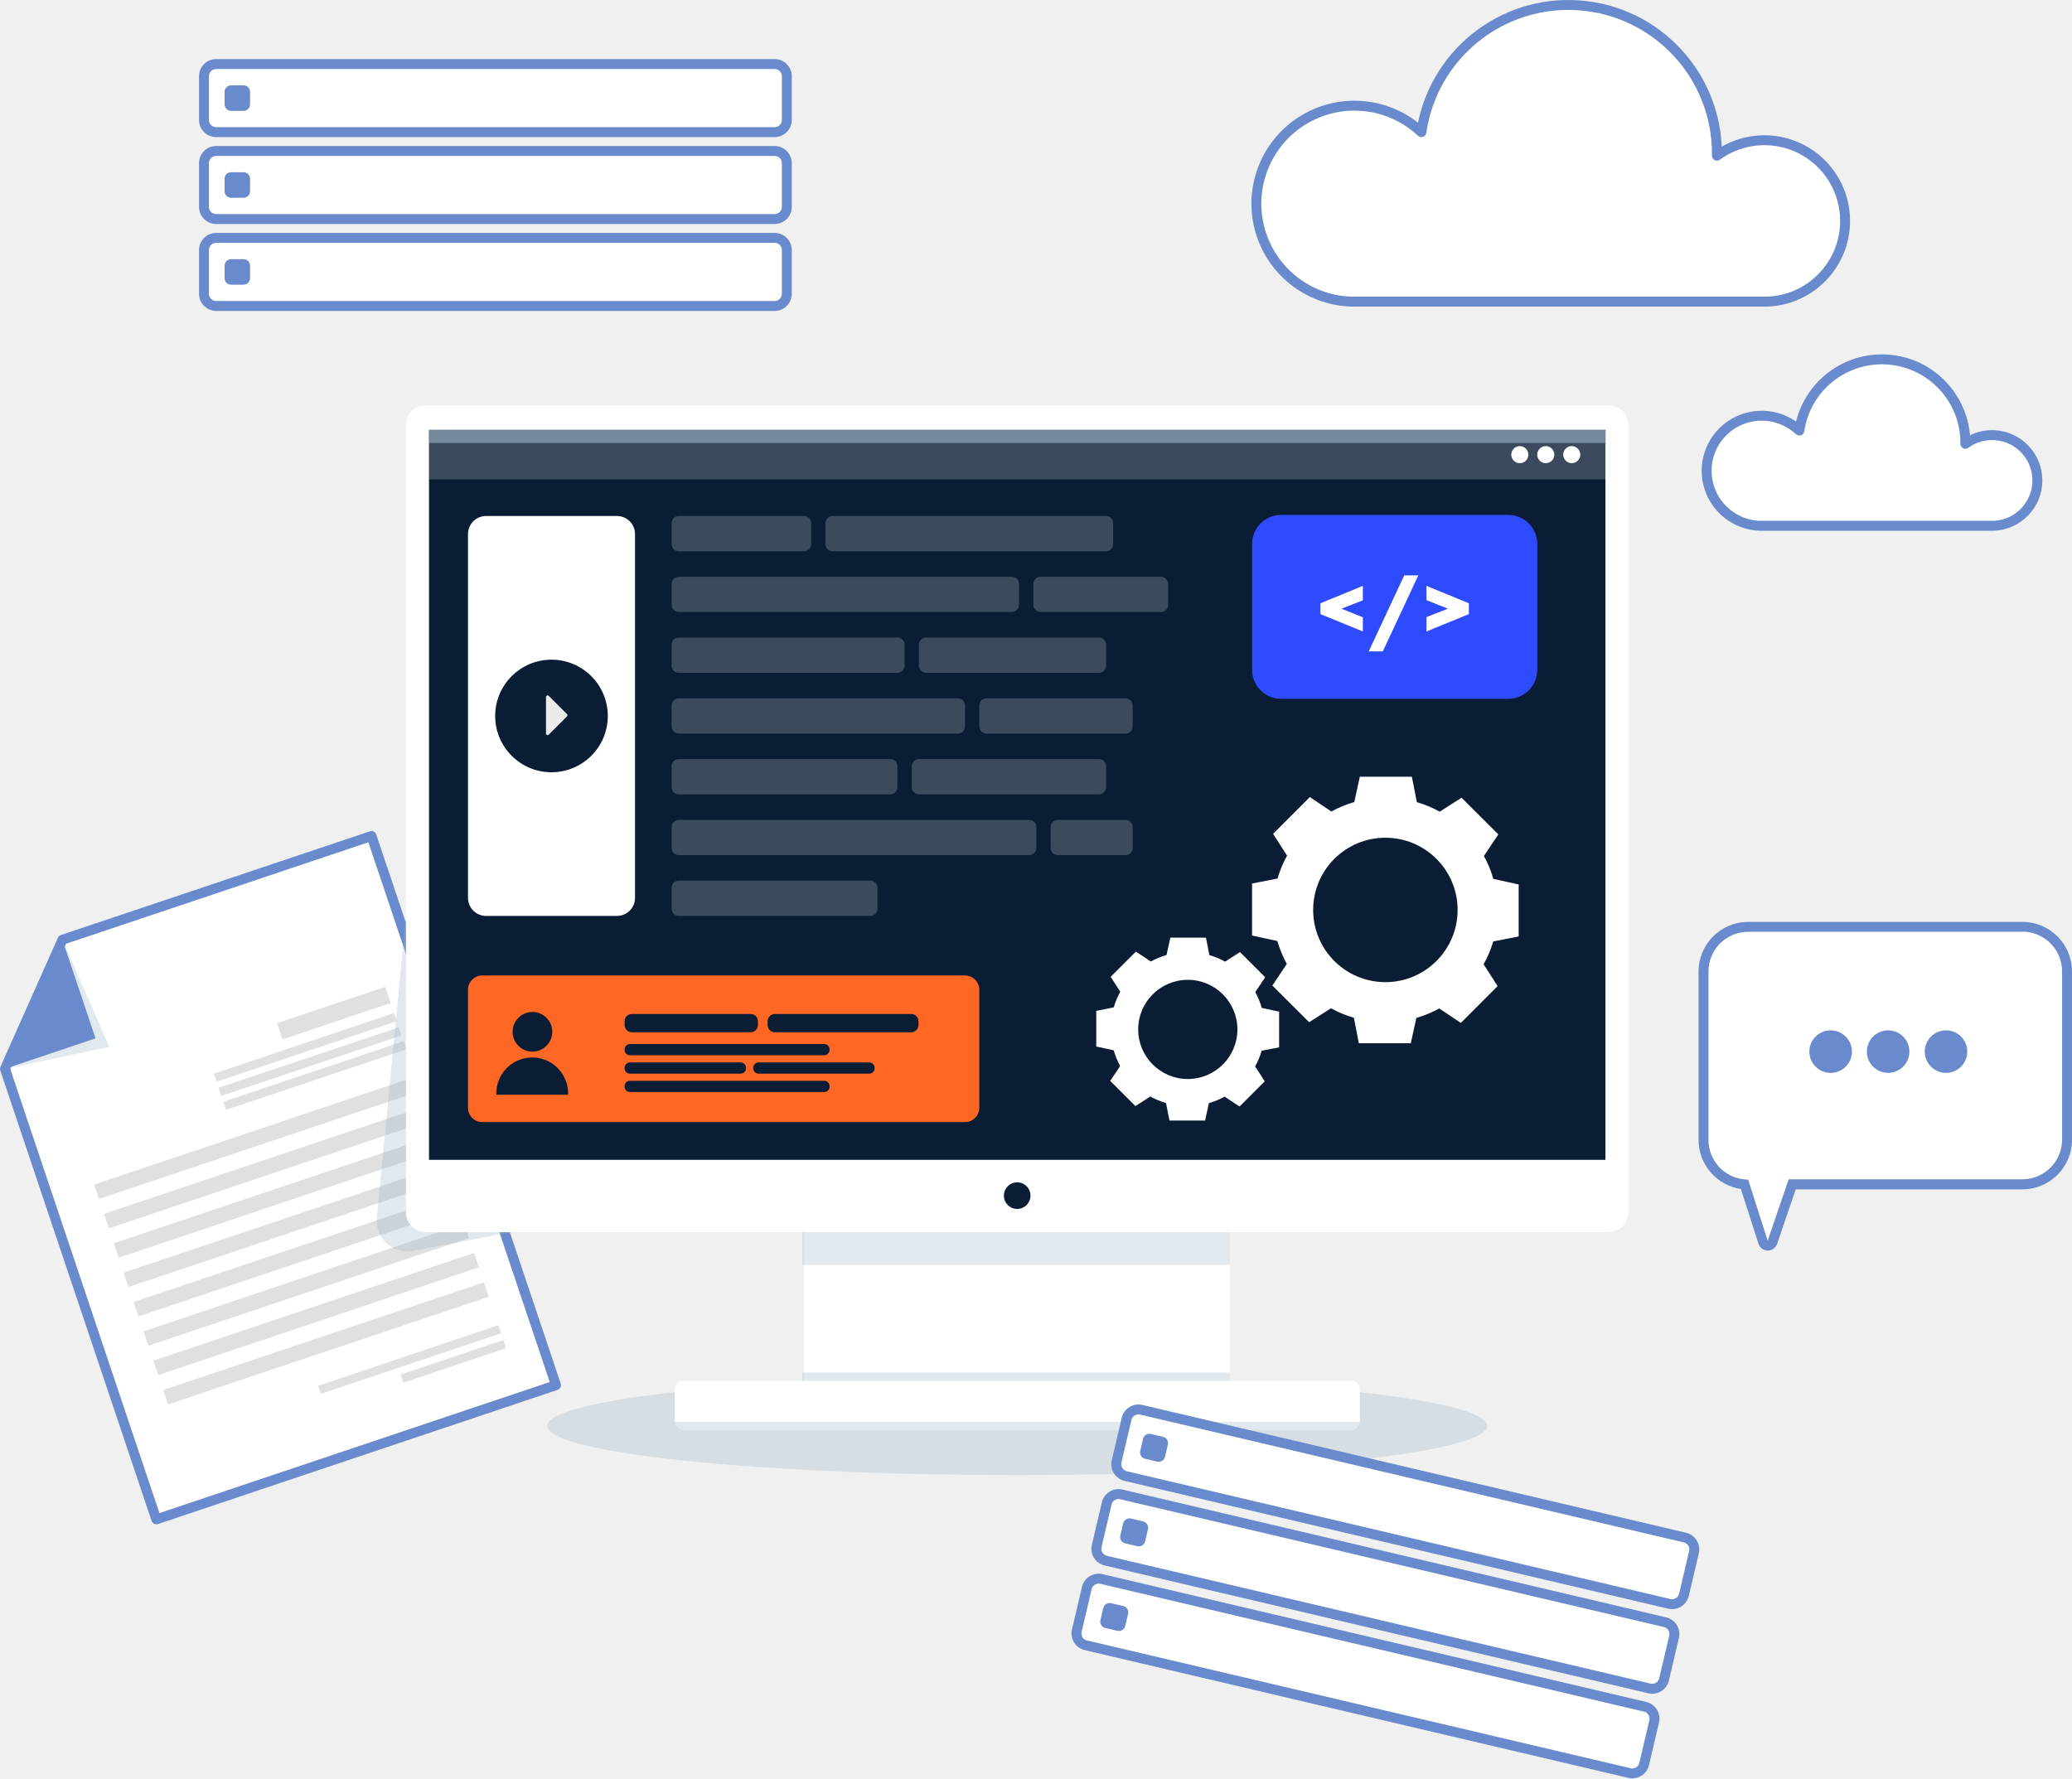
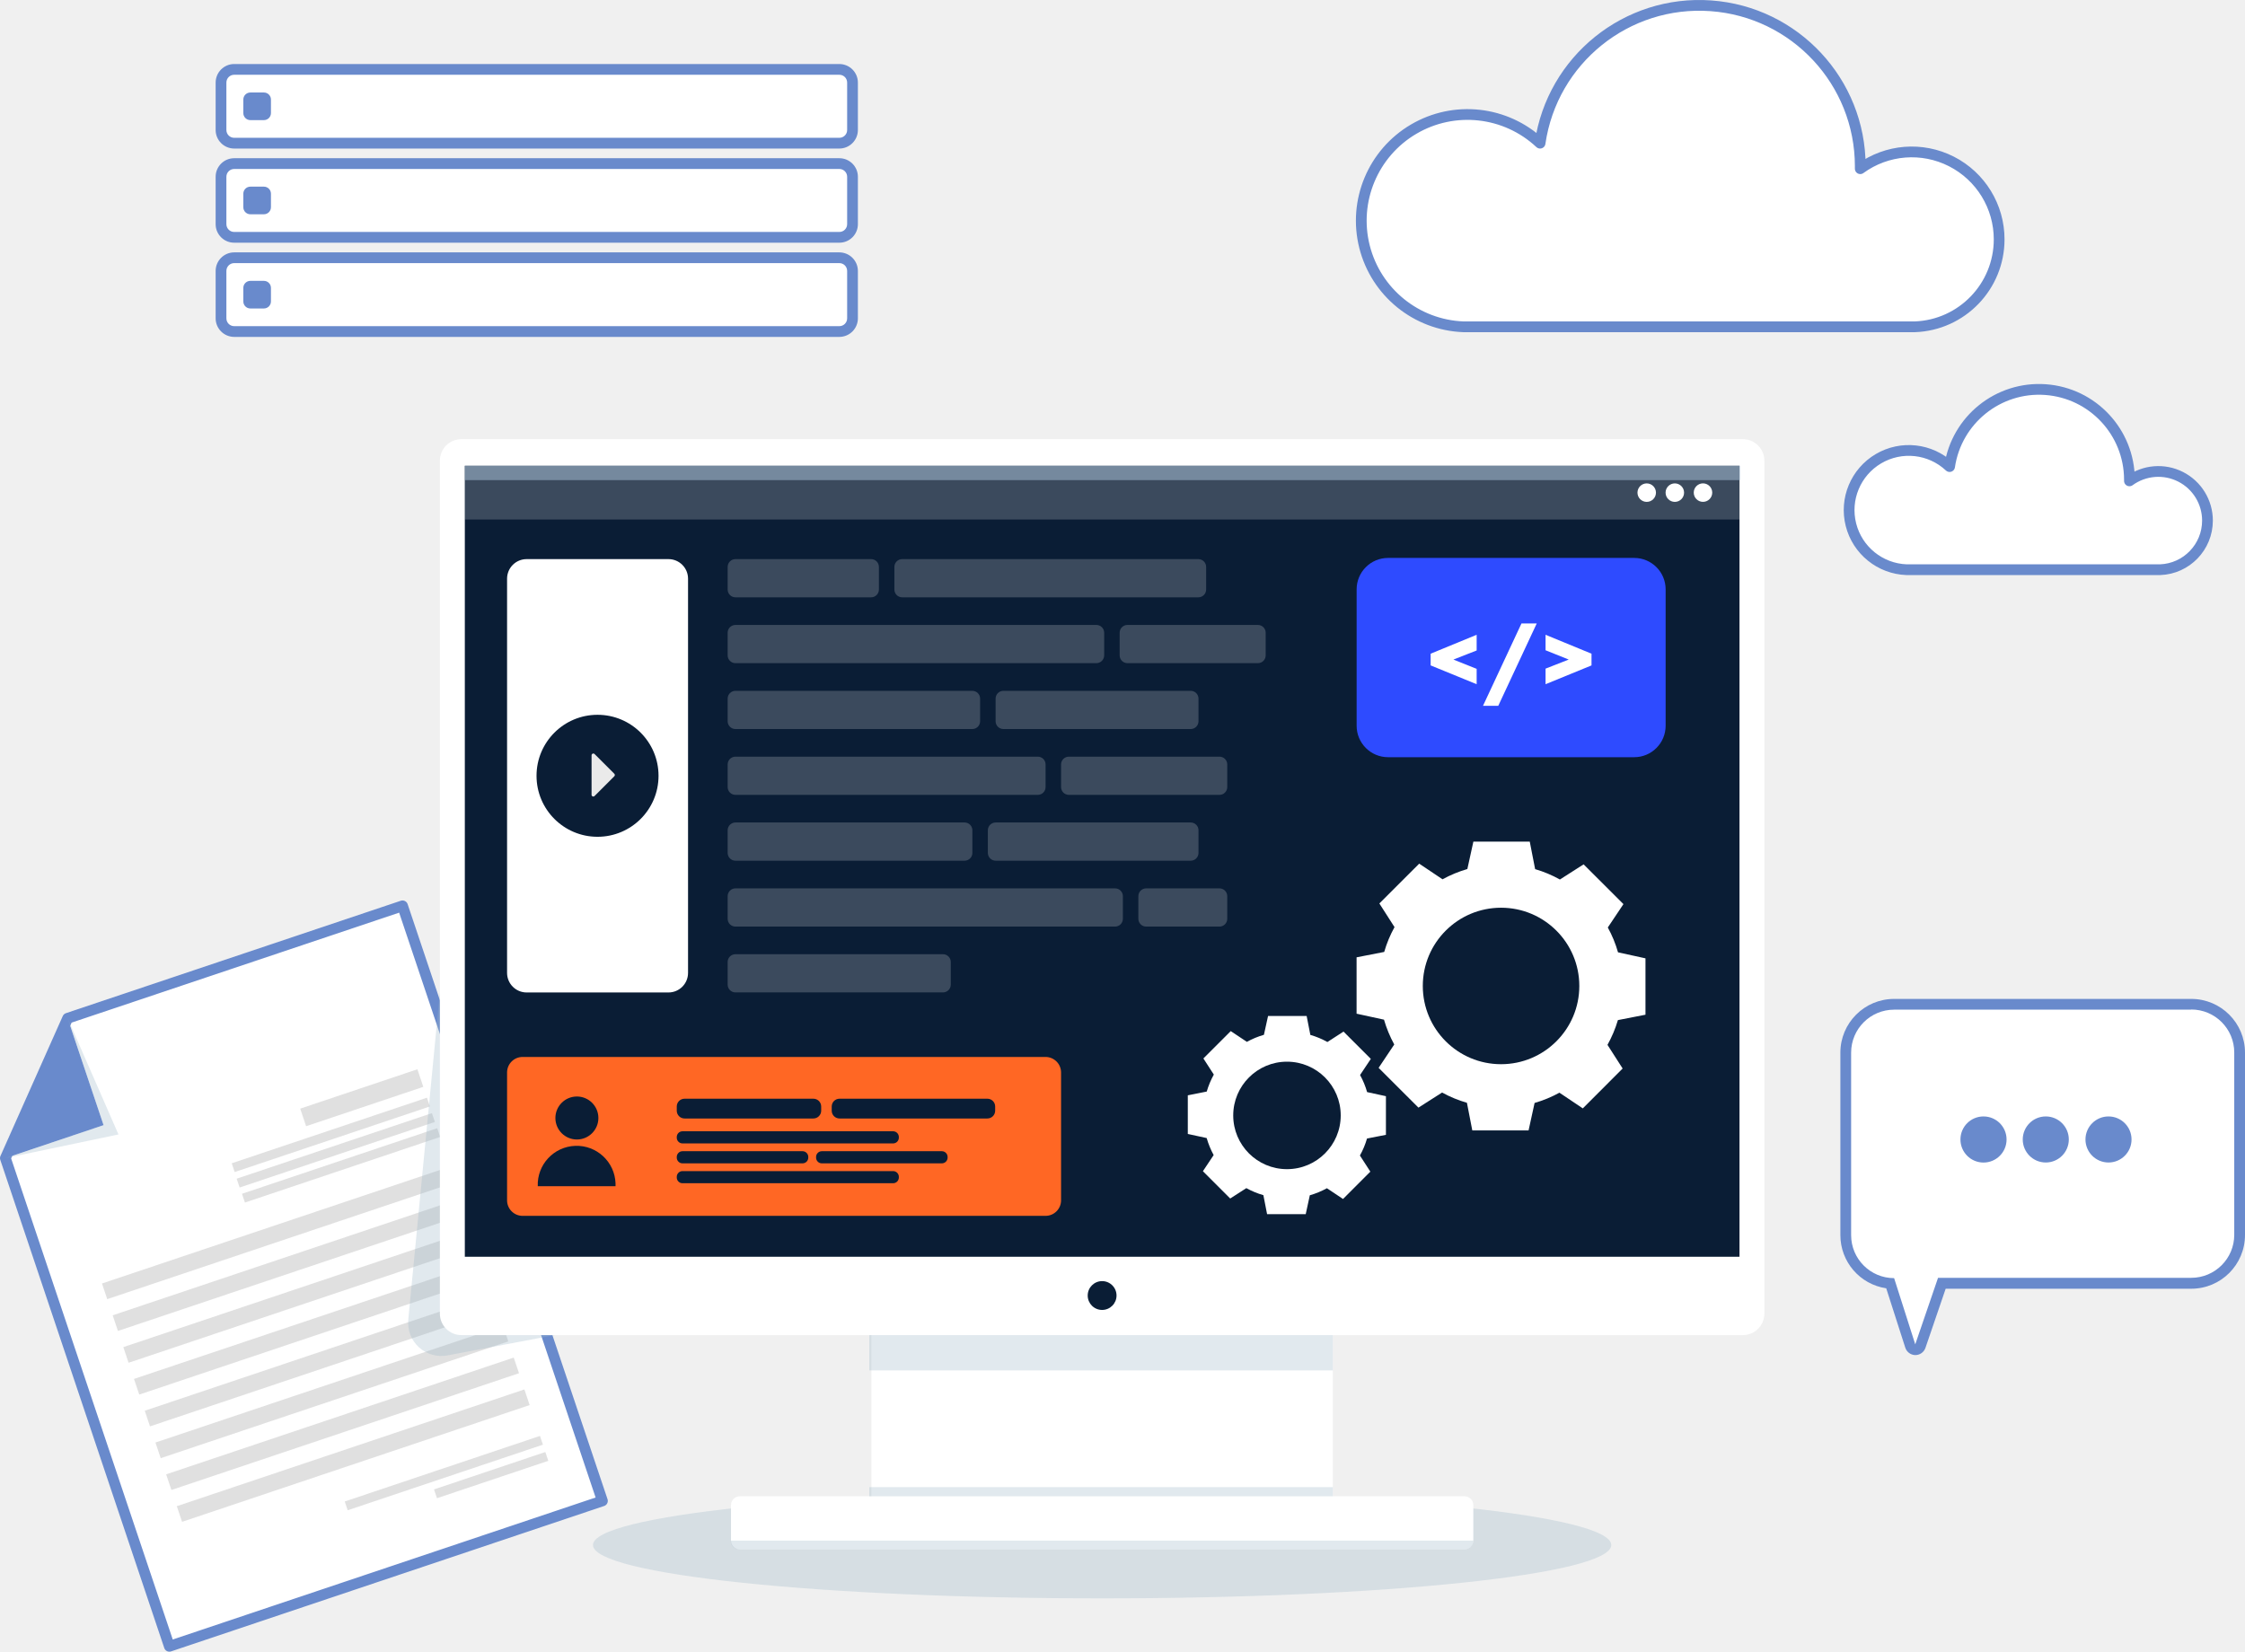
- <svg xmlns="http://www.w3.org/2000/svg" id="Layer_1" data-name="Layer 1" viewBox="0 0 417.68 358.572">
+ <svg xmlns="http://www.w3.org/2000/svg" id="Layer_1" data-name="Layer 1" viewBox="0 0 417.68 307.353">
  <defs>
    <style>.cls-1,.cls-12,.cls-5{fill:#fff;}.cls-1{stroke:#698acc;stroke-linecap:round;stroke-linejoin:round;stroke-width:2px;}.cls-2{fill:#698acc;}.cls-3{fill:#99b5c6;opacity:0.3;}.cls-12,.cls-3,.cls-4,.cls-7{isolation:isolate;}.cls-4{fill:#c1c1c1;}.cls-4,.cls-7{opacity:0.5;}.cls-6{fill:#0a1d35;}.cls-7{fill:#9abad8;}.cls-12,.cls-8{opacity:0.2;}.cls-9{fill:#eaeaea;}.cls-10{fill:#ff6724;}.cls-11{fill:#2e4bff;}</style>
  </defs>
  <g id="OBJECTS">
    <polygon class="cls-1" points="31.51 306.353 112.08 279.293 74.89 168.563 12.59 189.483 1 215.513 31.51 306.353" />
    <polygon class="cls-2" points="12.59 189.483 19.27 209.373 1 215.513 12.59 189.483" />
    <polygon class="cls-3" points="12.59 189.483 19.27 209.373 1 215.513 22.04 211.103 12.59 189.483" />
    <rect class="cls-4" x="55.805" y="216.335" width="23" height="3.45" transform="translate(-65.93995 19.00028) rotate(-18.57)" />
    <rect class="cls-4" x="42.387" y="224.11" width="38.32" height="1.72" transform="translate(-68.4401 17.52632) rotate(-18.57)" />
    <rect class="cls-4" x="63.413" y="287.046" width="38.32" height="1.72" transform="translate(-87.38827 27.49907) rotate(-18.57)" />
    <rect class="cls-4" x="80.454" y="287.419" width="21.85" height="1.73" transform="translate(-87.05027 30.32298) rotate(-18.57)" />
    <rect class="cls-4" x="17.685" y="241.685" width="68.22" height="3.07" transform="translate(-74.75981 15.37085) rotate(-18.57)" />
    <rect class="cls-4" x="19.677" y="247.603" width="68.22" height="3.07" transform="translate(-76.5408 16.31325) rotate(-18.57)" />
    <rect class="cls-4" x="21.659" y="253.524" width="68.22" height="3.07" transform="translate(-78.32328 17.2528) rotate(-18.57)" />
    <rect class="cls-4" x="23.641" y="259.442" width="68.22" height="3.07" transform="translate(-80.10478 18.19202) rotate(-18.57)" />
    <rect class="cls-4" x="25.642" y="265.36" width="68.22" height="3.07" transform="translate(-81.88523 19.1376) rotate(-18.57)" />
    <rect class="cls-4" x="27.634" y="271.278" width="68.22" height="3.07" transform="translate(-83.66622 20.08) rotate(-18.57)" />
    <rect class="cls-4" x="29.626" y="277.196" width="68.22" height="3.07" transform="translate(-85.44719 21.0224) rotate(-18.57)" />
    <rect class="cls-4" x="31.608" y="283.124" width="68.22" height="3.07" transform="translate(-87.23188 21.96215) rotate(-18.57)" />
    <rect class="cls-4" x="43.311" y="226.98" width="38.32" height="1.73" transform="translate(-69.27341 17.94715) rotate(-18.56)" />
    <rect class="cls-4" x="44.297" y="229.786" width="38.32" height="1.72" transform="translate(-70.14829 18.42992) rotate(-18.57)" />
    <path class="cls-5" d="M356.33,264.95a1,1,0,0,1-.94-.7l-3.72-11.65a9,9,0,0,1-8.29-9V209.67a9,9,0,0,1,9-9h55.28a9,9,0,0,1,9,9V243.6a9,9,0,0,1-9,9H361.33l-4,11.64a1,1,0,0,1-.95.68Z" transform="translate(0 -13.78716)" />
    <path class="cls-2" d="M407.68,201.64a8,8,0,0,1,8,8v33.93a8,8,0,0,1-8,8H360.57l-4.24,12.38-3.93-12.32a8,8,0,0,1-8-8V209.67a8,8,0,0,1,8-8h55.28m0-2H352.4a10,10,0,0,0-10,10V243.6a10,10,0,0,0,8.53,9.92l3.53,11a2,2,0,0,0,1.87,1.43h0a2,2,0,0,0,1.9-1.35l3.76-11h45.69a10,10,0,0,0,10-10V209.67A10,10,0,0,0,407.68,199.67Z" transform="translate(0 -13.78716)" />
    <path class="cls-2" d="M364.74,225.83a4.29,4.29,0,1,0,4.29-4.29h-.01a4.28,4.28,0,0,0-4.28,4.28Z" transform="translate(0 -13.78716)" />
    <path class="cls-2" d="M376.33,225.83a4.285,4.285,0,1,0,0-.01Z" transform="translate(0 -13.78716)" />
    <path class="cls-2" d="M388,225.83a4.285,4.285,0,1,0,0-.01Z" transform="translate(0 -13.78716)" />
    <path class="cls-1" d="M371.94,58.35A16.26,16.26,0,0,0,346.1,45.18V44.7a29.94,29.94,0,0,0-59.57-4.27A19.76,19.76,0,1,0,272.26,74.6h84A16.28,16.28,0,0,0,371.94,58.35Z" transform="translate(0 -13.78716)" />
    <path class="cls-1" d="M410.7,110.67a9.14,9.14,0,0,0-14.52-7.4v-.26a16.82,16.82,0,0,0-33.46-2.4,11.1,11.1,0,1,0-8,19.19h47.17A9.15,9.15,0,0,0,410.7,110.67Z" transform="translate(0 -13.78716)" />
    <rect class="cls-5" x="41.12" y="47.973" width="117.49" height="13.73" rx="2.45" />
    <path class="cls-2" d="M156.16,62.75a1.45,1.45,0,0,1,1.45,1.45h0v8.83a1.45,1.45,0,0,1-1.45,1.45H43.57a1.45,1.45,0,0,1-1.45-1.45V64.2a1.45,1.45,0,0,1,1.45-1.45H156.16m0-2H43.57a3.46,3.46,0,0,0-3.45,3.45v8.83a3.46,3.46,0,0,0,3.45,3.45H156.16a3.46,3.46,0,0,0,3.45-3.45V64.2A3.46,3.46,0,0,0,156.16,60.75Z" transform="translate(0 -13.78716)" />
    <rect class="cls-5" x="41.12" y="30.443" width="117.49" height="13.73" rx="2.45" />
    <path class="cls-2" d="M156.16,45.23a1.45,1.45,0,0,1,1.45,1.45V55.5a1.45,1.45,0,0,1-1.45,1.45H43.57a1.45,1.45,0,0,1-1.45-1.45V46.68a1.45,1.45,0,0,1,1.45-1.45H156.16m0-2H43.57a3.45,3.45,0,0,0-3.45,3.45V55.5a3.45,3.45,0,0,0,3.45,3.45H156.16a3.45,3.45,0,0,0,3.45-3.45V46.68A3.45,3.45,0,0,0,156.16,43.23Z" transform="translate(0 -13.78716)" />
    <rect class="cls-5" x="41.12" y="12.913" width="117.49" height="13.73" rx="2.45" />
    <path class="cls-2" d="M156.16,27.7a1.45,1.45,0,0,1,1.45,1.45v8.82a1.45,1.45,0,0,1-1.44,1.46l-.01,0H43.57a1.45,1.45,0,0,1-1.45-1.45l0-.01V29.15a1.45,1.45,0,0,1,1.45-1.45H156.16m0-2H43.57a3.46,3.46,0,0,0-3.45,3.45v8.82a3.46,3.46,0,0,0,3.45,3.46H156.16a3.46,3.46,0,0,0,3.45-3.46V29.15A3.46,3.46,0,0,0,156.16,25.7Z" transform="translate(0 -13.78716)" />
    <rect class="cls-2" x="45.27" y="17.213" width="5.14" height="5.14" rx="1.31" />
    <rect class="cls-2" x="45.27" y="34.733" width="5.14" height="5.14" rx="1.31" />
    <rect class="cls-2" x="45.27" y="52.263" width="5.14" height="5.14" rx="1.31" />
    <ellipse class="cls-3" cx="205.05" cy="287.503" rx="94.73" ry="9.93" />
    <path class="cls-3" d="M81.84,198.46l-5.88,60.89a6.18,6.18,0,0,0,7.29,6.66l20-3.79-17.9-4.68Z" transform="translate(0 -13.78716)" />
    <rect class="cls-5" x="162.13" y="243.763" width="85.84" height="39.62" />
    <rect class="cls-5" x="136" y="278.433" width="138.11" height="9.9" rx="1.65" />
    <rect class="cls-5" x="81.84" y="81.723" width="246.42" height="166.72" rx="4" />
    <rect class="cls-3" x="161.73" y="248.443" width="86.24" height="6.57" />
    <rect class="cls-3" x="161.73" y="276.733" width="86.24" height="1.7" />
    <rect class="cls-6" x="86.48" y="86.673" width="237.15" height="147.19" />
    <rect class="cls-7" x="86.48" y="86.673" width="237.26" height="2.67" />
    <path class="cls-3" d="M272.5,302.12h-135a1.54,1.54,0,0,1-1.54-1.53v-.12H274.1v.05A1.6,1.6,0,0,1,272.5,302.12Z" transform="translate(0 -13.78716)" />
    <path class="cls-6" d="M207.73,254.87a2.682,2.682,0,1,1,0-.01Z" transform="translate(0 -13.78716)" />
    <path class="cls-5" d="M254.33,225.65l3.52-.69v-7.19l-3.5-.76a15.31,15.31,0,0,0-1.31-3.18l2-3-5.08-5.08-3,1.94a14.53,14.53,0,0,0-3.17-1.32l-.69-3.52h-7.18l-.77,3.5a15.231,15.231,0,0,0-3.17,1.31l-3-2-5.09,5.09,1.94,3a15.732,15.732,0,0,0-1.32,3.16l-3.52.7v7.19l3.51.76a15.759,15.759,0,0,0,1.3,3.17l-2,3,5.08,5.08,3-1.93a15.232,15.232,0,0,0,3.17,1.31l.69,3.53h7.19l.76-3.51a15.311,15.311,0,0,0,3.18-1.31l3,2,5.08-5.09-1.94-3A14.73,14.73,0,0,0,254.33,225.65Zm-24.89-4.3a10,10,0,1,1,10,10A10,10,0,0,1,229.44,221.35Z" transform="translate(0 -13.78716)" />
    <path class="cls-5" d="M301.01,203.61l5.13-1V192.12L301.03,191a21.79,21.79,0,0,0-1.9-4.62l2.91-4.35-7.41-7.4-4.41,2.82a22.34,22.34,0,0,0-4.61-1.93l-1-5.12H274.12L273,175.5a22.82,22.82,0,0,0-4.62,1.91l-4.34-2.91-7.41,7.41,2.82,4.4a22.071,22.071,0,0,0-1.92,4.62l-5.14,1v10.49l5.1,1.11a22.919,22.919,0,0,0,1.91,4.62l-2.91,4.35,7.41,7.4,4.4-2.81a22.359,22.359,0,0,0,4.62,1.91l1,5.14h10.47l1.12-5.11a22.359,22.359,0,0,0,4.62-1.91l4.35,2.92,7.41-7.42-2.82-4.4A22.539,22.539,0,0,0,301.01,203.61Zm-36.3-6.35a14.56,14.56,0,1,1,14.56,14.56h0A14.56,14.56,0,0,1,264.71,197.26Z" transform="translate(0 -13.78716)" />
    <g class="cls-8">
      <rect class="cls-5" x="135.38" y="104.043" width="28.14" height="7.11" rx="1.45" />
      <rect class="cls-5" x="166.4" y="104.043" width="58" height="7.11" rx="1.45" />
      <rect class="cls-5" x="135.38" y="116.293" width="70.05" height="7.11" rx="1.45" />
      <rect class="cls-5" x="208.31" y="116.293" width="27.17" height="7.11" rx="1.45" />
      <rect class="cls-5" x="135.38" y="128.553" width="46.97" height="7.11" rx="1.45" />
      <rect class="cls-5" x="185.23" y="128.553" width="37.75" height="7.11" rx="1.45" />
      <rect class="cls-5" x="135.38" y="140.803" width="59.15" height="7.11" rx="1.45" />
      <rect class="cls-5" x="197.41" y="140.803" width="30.92" height="7.11" rx="1.45" />
      <rect class="cls-5" x="135.38" y="153.053" width="45.53" height="7.11" rx="1.45" />
      <rect class="cls-5" x="183.79" y="153.053" width="39.19" height="7.11" rx="1.45" />
      <rect class="cls-5" x="135.38" y="165.313" width="73.53" height="7.11" rx="1.45" />
      <rect class="cls-5" x="211.79" y="165.313" width="16.54" height="7.11" rx="1.45" />
      <rect class="cls-5" x="135.38" y="177.563" width="41.51" height="7.11" rx="1.45" />
    </g>
    <rect class="cls-5" x="94.34" y="104.043" width="33.67" height="80.64" rx="3.64" />
    <circle class="cls-6" cx="111.17" cy="144.363" r="11.35" />
    <path class="cls-9" d="M110.06,161.62v-7.27a.33.33,0,0,1,.57-.24l3.66,3.66a.33.33,0,0,1,.003.467L114.29,158.24l-3.66,3.66a.33.33,0,0,1-.57-.28Z" transform="translate(0 -13.78716)" />
    <path class="cls-10" d="M97.23,196.683h97.29a2.89,2.89,0,0,1,2.89,2.89v23.79a2.89,2.89,0,0,1-2.89,2.89H97.23a2.89,2.89,0,0,1-2.89-2.89v-23.79A2.89,2.89,0,0,1,97.23,196.683Z" />
    <path class="cls-6" d="M114.52,234.52H100.05a7.24,7.24,0,1,1,14.47-.538Q114.53,234.251,114.52,234.52Zm-7.19-16.69a4,4,0,1,0,4,4A4,4,0,0,0,107.33,217.83Z" transform="translate(0 -13.78716)" />
    <rect class="cls-6" x="125.91" y="204.453" width="26.87" height="3.68" rx="1.45" />
    <rect class="cls-6" x="125.91" y="210.513" width="41.32" height="2.26" rx="1.07" />
    <rect class="cls-6" x="125.91" y="214.223" width="24.47" height="2.26" rx="1.07" />
    <rect class="cls-6" x="151.83" y="214.223" width="24.47" height="2.26" rx="1.07" />
    <rect class="cls-6" x="125.91" y="217.923" width="41.32" height="2.26" rx="1.07" />
    <rect class="cls-6" x="154.74" y="204.453" width="30.41" height="3.68" rx="1.45" />
    <path class="cls-11" d="M258.25,103.823h45.79a5.85,5.85,0,0,1,5.85,5.85v25.38a5.85,5.85,0,0,1-5.85,5.85H258.25a5.85,5.85,0,0,1-5.85-5.85v-25.38A5.85,5.85,0,0,1,258.25,103.823Z" />
    <rect class="cls-12" x="86.48" y="86.673" width="237.15" height="10" />
    <path class="cls-5" d="M318.56,105.46a1.72,1.72,0,1,1,0-.01Z" transform="translate(0 -13.78716)" />
    <circle class="cls-5" cx="311.6" cy="91.673" r="1.72" />
    <circle class="cls-5" cx="306.37" cy="91.673" r="1.72" />
    <path class="cls-5" d="M266.17,137.61v-2.18l8.56-3.52v2.92l-4.32,1.69,4.32,1.73v2.86Z" transform="translate(0 -13.78716)" />
    <path class="cls-5" d="M283.07,129.8h2.84l-7.16,15.33h-2.84Z" transform="translate(0 -13.78716)" />
    <path class="cls-5" d="M287.55,141.11v-2.9l4.31-1.69-4.31-1.73v-2.88l8.55,3.52v2.18Z" transform="translate(0 -13.78716)" />
  </g>
-   <rect class="cls-5" x="268.392" y="292.992" width="13.73" height="117.49" rx="2.45" transform="translate(-130.1434 525.3971) rotate(-76.76922)" />
-   <path class="cls-2" d="M331.402,358.903a1.45,1.45,0,0,1,1.08,1.743h0l-2.021,8.596a1.45,1.45,0,0,1-1.743,1.08L219.116,344.553a1.45,1.45,0,0,1-1.08-1.743l2.021-8.596a1.45,1.45,0,0,1,1.743-1.08L331.402,358.903m.458-1.947L222.258,331.187a3.46,3.46,0,0,0-4.148,2.569l-2.021,8.596a3.46,3.46,0,0,0,2.569,4.148l109.601,25.769a3.46,3.46,0,0,0,4.148-2.569l2.021-8.596A3.46,3.46,0,0,0,331.86,356.956Z" transform="translate(0 -13.78716)" />
-   <rect class="cls-5" x="272.404" y="275.928" width="13.73" height="117.49" rx="2.45" transform="translate(-110.4378 516.1438) rotate(-76.76922)" />
-   <path class="cls-2" d="M335.412,341.848a1.45,1.45,0,0,1,1.08,1.743l-2.019,8.586a1.45,1.45,0,0,1-1.743,1.08L223.128,327.488a1.45,1.45,0,0,1-1.08-1.743l2.019-8.586a1.45,1.45,0,0,1,1.743-1.08l109.601,25.769m.458-1.947L226.268,314.132a3.45,3.45,0,0,0-4.148,2.569l-2.019,8.586a3.45,3.45,0,0,0,2.569,4.148l109.601,25.769a3.45,3.45,0,0,0,4.148-2.569l2.019-8.586A3.45,3.45,0,0,0,335.87,339.901Z" transform="translate(0 -13.78716)" />
-   <rect class="cls-5" x="276.416" y="258.863" width="13.73" height="117.49" rx="2.45" transform="translate(-90.73216 506.8904) rotate(-76.76922)" />
-   <path class="cls-2" d="M339.424,324.783a1.45,1.45,0,0,1,1.08,1.743l-2.019,8.586a1.45,1.45,0,0,1-1.736,1.092l-.01-.002L227.138,310.433a1.45,1.45,0,0,1-1.08-1.743l.002-.01,2.019-8.586a1.45,1.45,0,0,1,1.743-1.08l109.601,25.769m.458-1.947L230.28,297.067a3.46,3.46,0,0,0-4.148,2.569l-2.019,8.586a3.46,3.46,0,0,0,2.567,4.158l109.601,25.769a3.46,3.46,0,0,0,4.15-2.579l2.019-8.586A3.46,3.46,0,0,0,339.882,322.836Z" transform="translate(0 -13.78716)" />
-   <rect class="cls-2" x="230.066" y="303.136" width="5.14" height="5.14" rx="1.31" transform="translate(-118.1996 448.4114) rotate(-76.76922)" />
-   <rect class="cls-2" x="226.056" y="320.191" width="5.14" height="5.14" rx="1.31" transform="translate(-137.894 457.6594) rotate(-76.76922)" />
-   <rect class="cls-2" x="222.044" y="337.255" width="5.14" height="5.14" rx="1.31" transform="translate(-157.5996 466.9128) rotate(-76.76922)" />
</svg>
